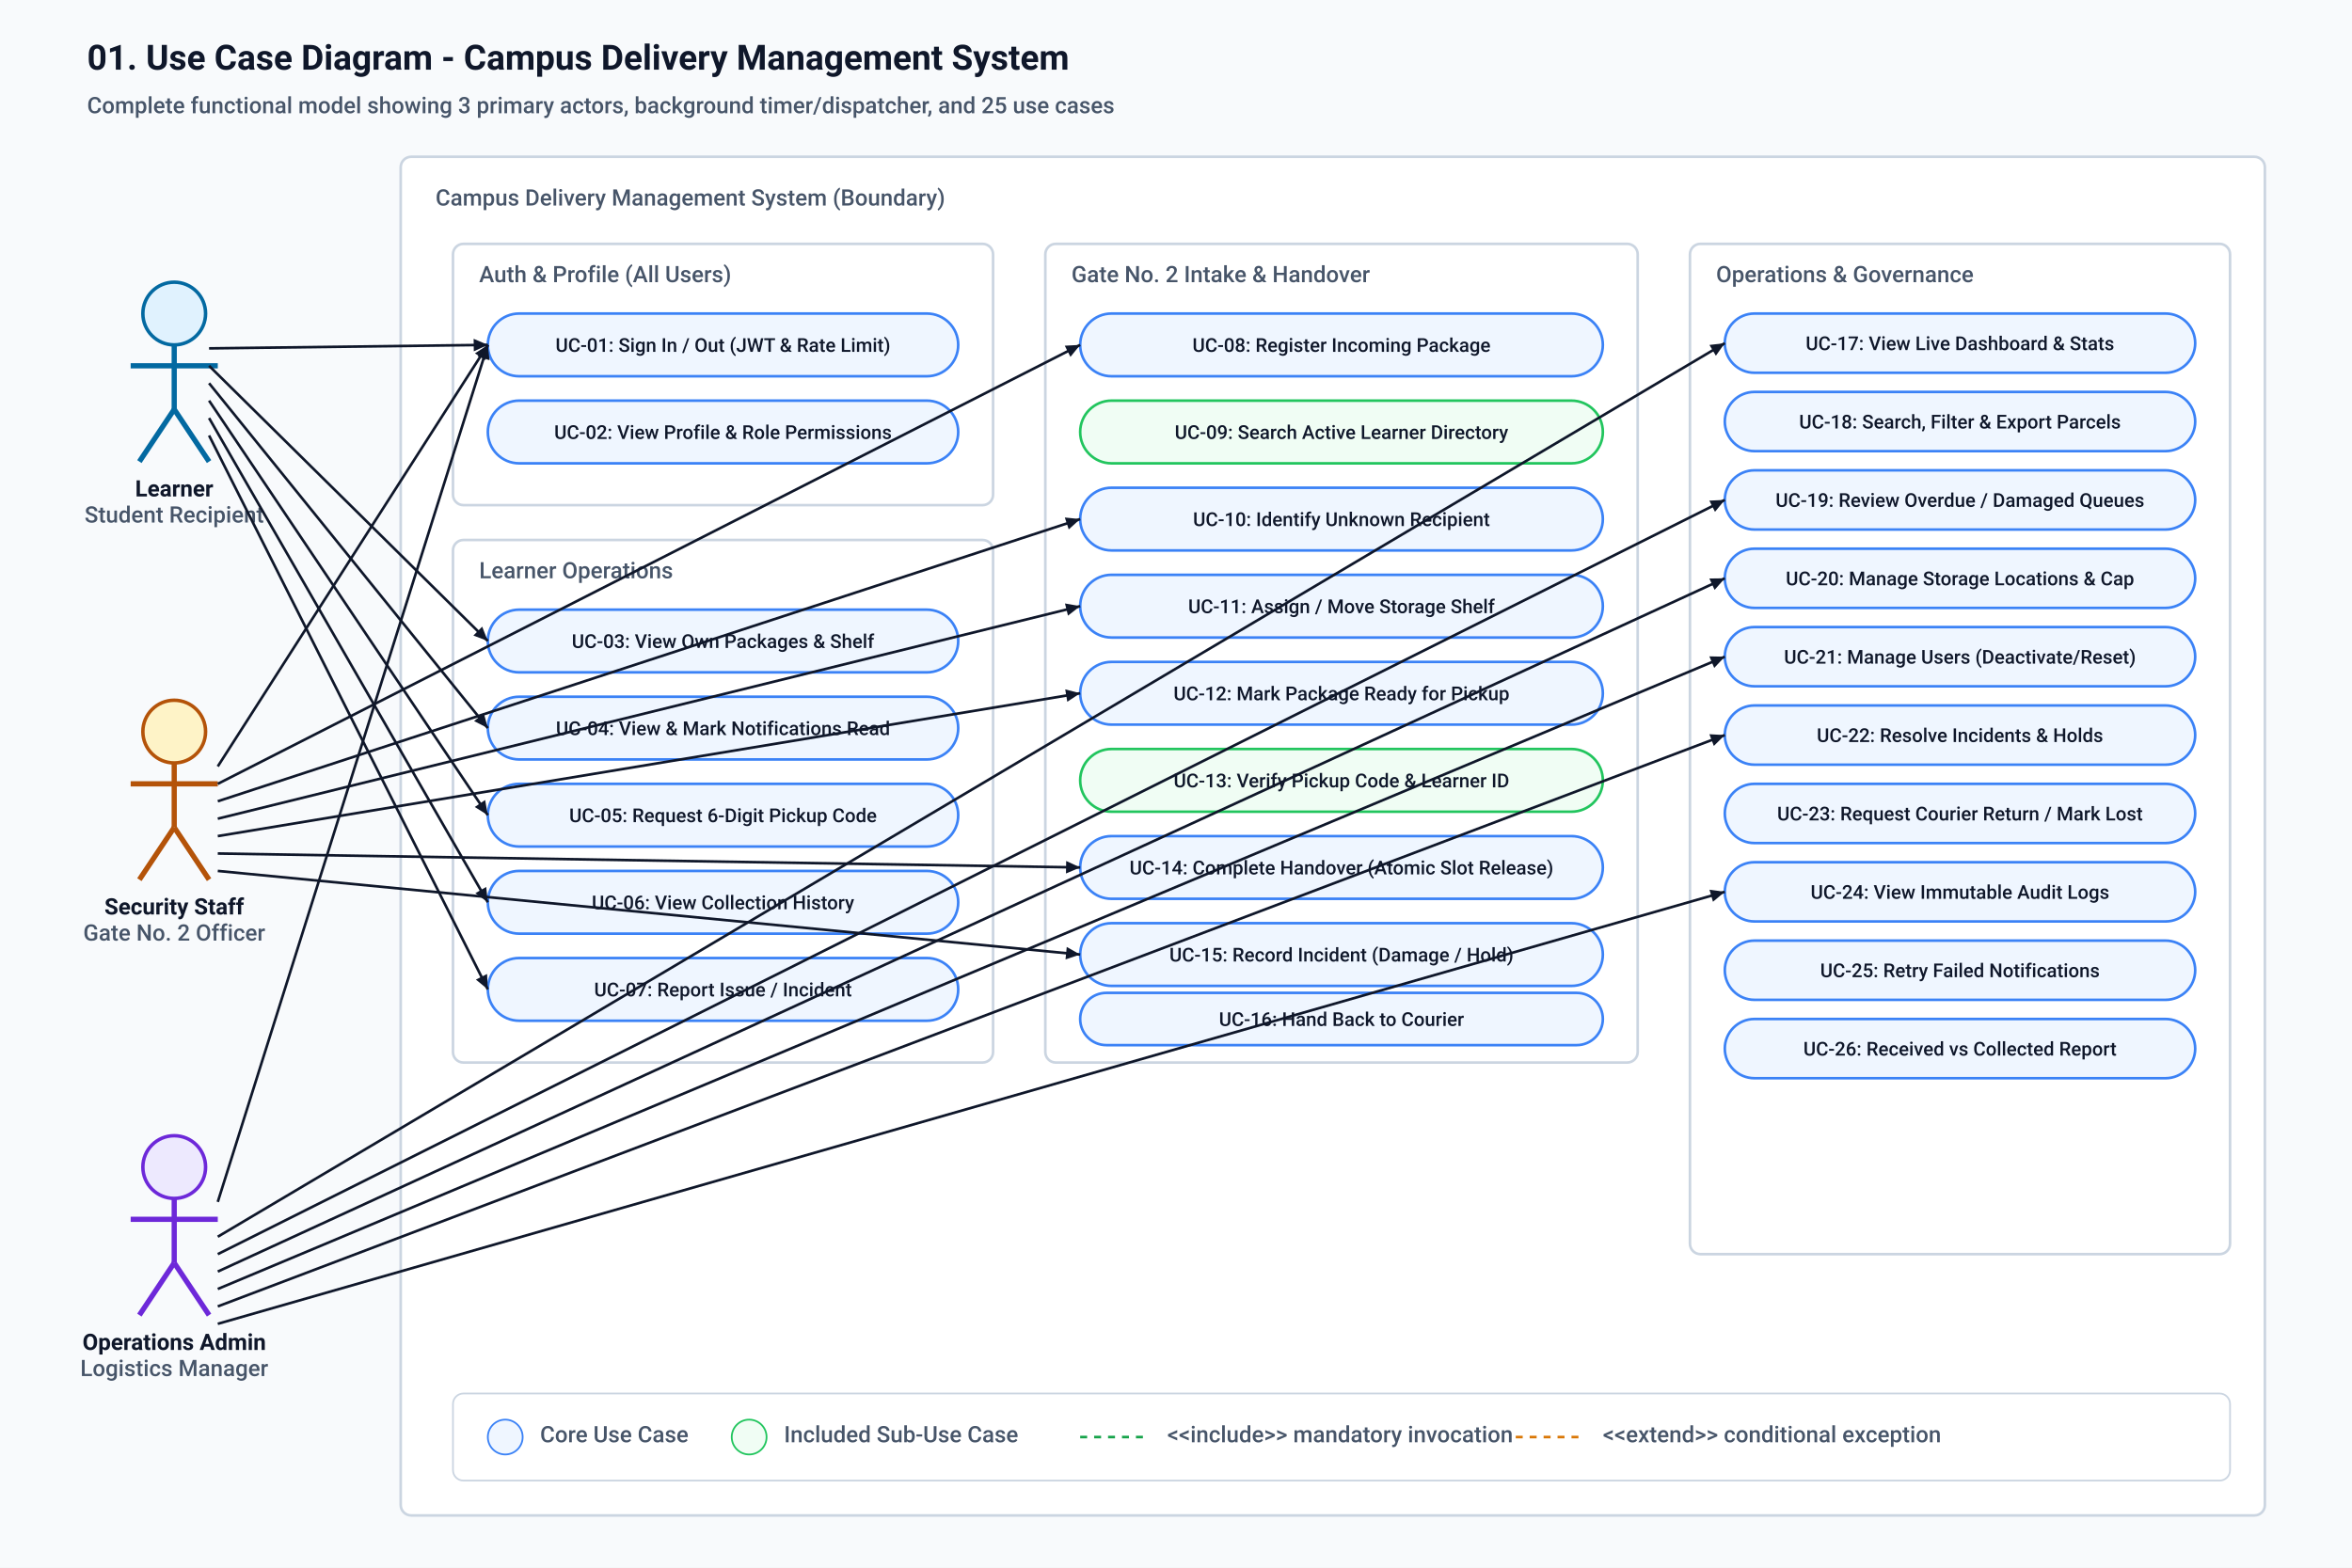
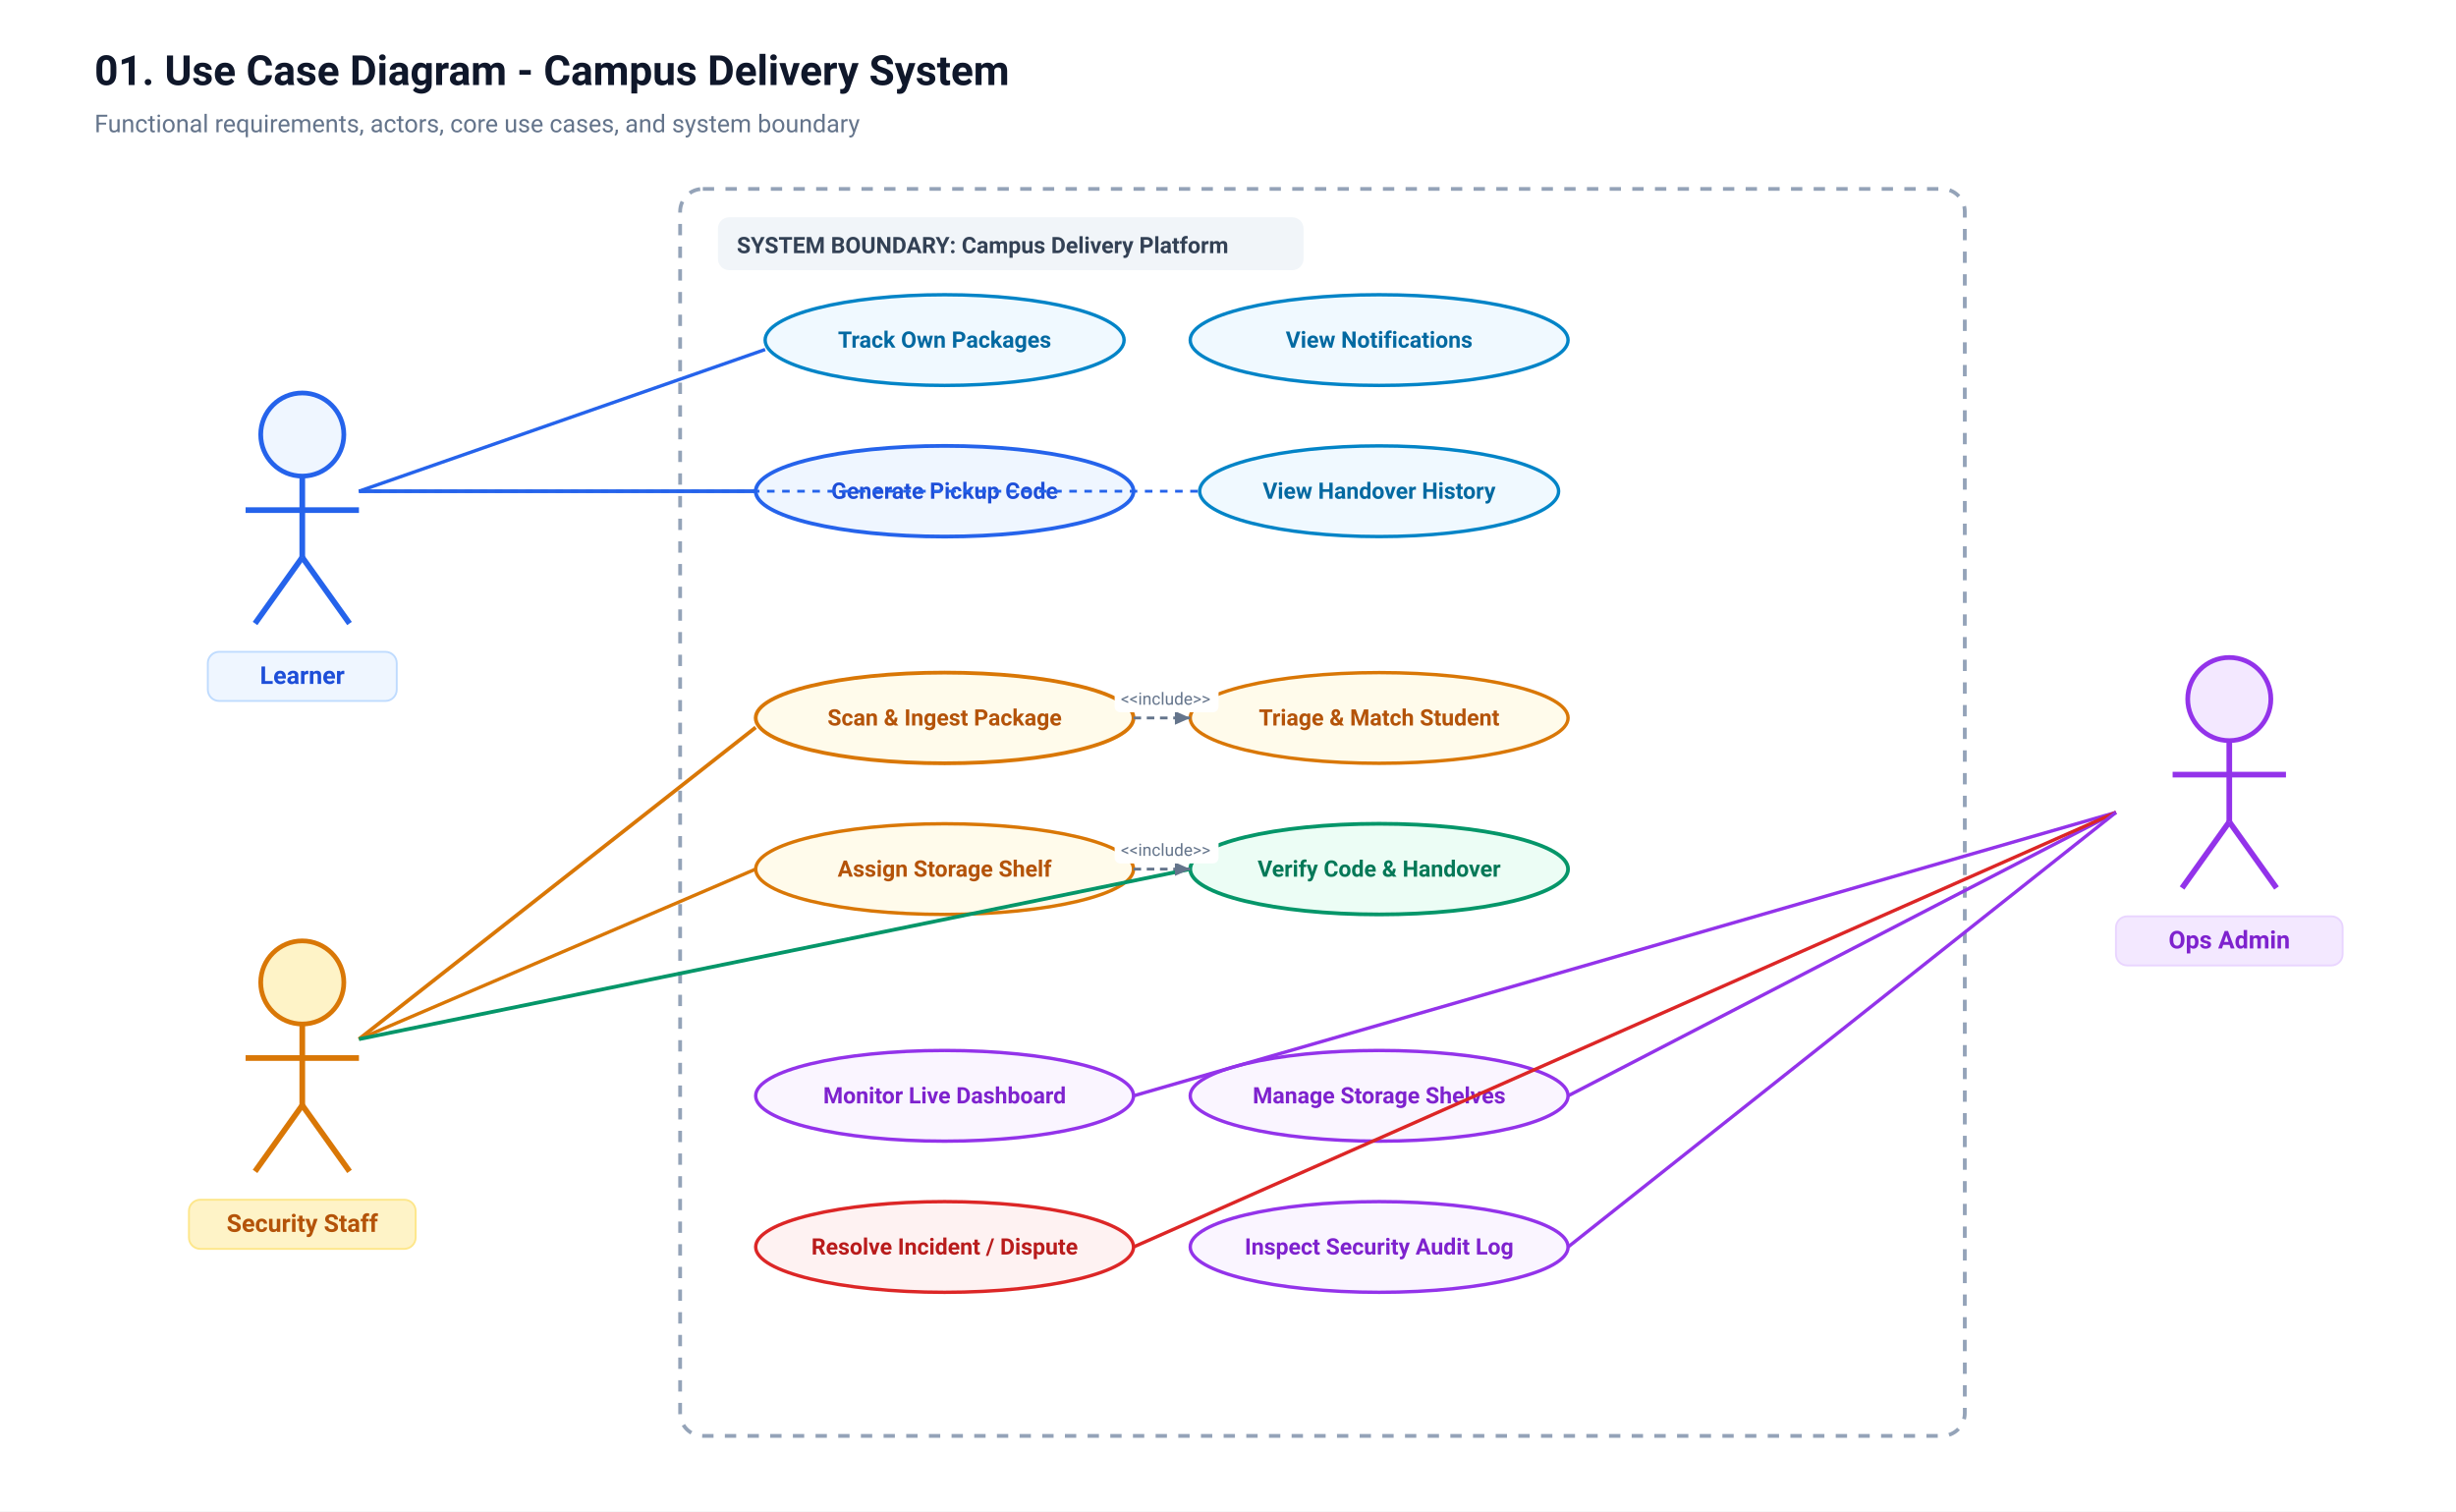
- <svg xmlns="http://www.w3.org/2000/svg" viewBox="0 0 1350 900" width="100%" height="100%">
+ <svg xmlns="http://www.w3.org/2000/svg" viewBox="0 0 1300 800" width="100%" height="100%">
  <defs>
    <style>
-     .bg { fill: #f8fafc; }
-     .box { fill: #ffffff; stroke: #cbd5e1; stroke-width: 1.5; rx: 6; }
-     .title { font-family: -apple-system, BlinkMacSystemFont, "Segoe UI", Roboto, sans-serif; font-weight: 700; fill: #0f172a; font-size: 20px; }
-     .subtitle { font-family: -apple-system, BlinkMacSystemFont, "Segoe UI", Roboto, sans-serif; font-weight: 500; fill: #475569; font-size: 13px; }
-     .c-name { font-family: -apple-system, BlinkMacSystemFont, "Segoe UI", Roboto, sans-serif; font-weight: 700; font-size: 13px; fill: #0f172a; text-anchor: middle; }
-     .c-stereo { font-family: -apple-system, BlinkMacSystemFont, "Segoe UI", Roboto, sans-serif; font-size: 10px; fill: #64748b; text-anchor: middle; font-style: italic; }
-     .attr { font-family: "SFMono-Regular", Consolas, "Liberation Mono", Menlo, Courier, monospace; font-size: 11px; fill: #1e293b; }
-     .method { font-family: "SFMono-Regular", Consolas, "Liberation Mono", Menlo, Courier, monospace; font-size: 11px; fill: #0369a1; font-weight: 500; }
-     .sep { stroke: #e2e8f0; stroke-width: 1; }
-     .actor-box { fill: #eff6ff; stroke: #3b82f6; stroke-width: 1.5; rx: 4; }
-     .part-box { fill: #f1f5f9; stroke: #64748b; stroke-width: 1.5; rx: 4; }
-     .life-line { stroke: #94a3b8; stroke-width: 1.5; stroke-dasharray: 4,4; }
-     .msg-line { stroke: #0f172a; stroke-width: 1.5; fill: none; marker-end: url(#arrow); }
-     .ret-line { stroke: #64748b; stroke-width: 1.5; stroke-dasharray: 4,4; fill: none; marker-end: url(#arrow-gray); }
-     .msg-text { font-family: -apple-system, BlinkMacSystemFont, "Segoe UI", Roboto, sans-serif; font-size: 11px; fill: #0f172a; font-weight: 500; }
-     .ret-text { font-family: -apple-system, BlinkMacSystemFont, "Segoe UI", Roboto, sans-serif; font-size: 10.5px; fill: #475569; font-style: italic; }
-     .note-box { fill: #fef3c7; stroke: #f59e0b; stroke-width: 1; rx: 4; }
-     .note-text { font-family: -apple-system, BlinkMacSystemFont, "Segoe UI", Roboto, sans-serif; font-size: 10.5px; fill: #92400e; font-weight: 500; }
-     .card { font-family: sans-serif; font-size: 11px; fill: #475569; font-weight: 600; }
+     text { font-family: -apple-system, BlinkMacSystemFont, "Segoe UI", Roboto, Helvetica, Arial, sans-serif; }
+     .mono { font-family: SFMono-Regular, Menlo, Monaco, Consolas, monospace; }
+     .title { font-size: 22px; font-weight: 700; fill: #0f172a; }
+     .subtitle { font-size: 13px; font-weight: 400; fill: #64748b; }
+     .card { fill: #ffffff; stroke: #e2e8f0; stroke-width: 1.5; rx: 8; }
+     .card-header { fill: #f8fafc; stroke: #e2e8f0; stroke-width: 1.5; }
+     .header-text { font-size: 14px; font-weight: 600; fill: #0f172a; text-anchor: middle; }
+     .line { stroke: #334155; stroke-width: 2; fill: none; }
+     .line-blue { stroke: #2563eb; stroke-width: 2; fill: none; }
+     .line-green { stroke: #16a34a; stroke-width: 2; fill: none; }
+     .line-red { stroke: #dc2626; stroke-width: 2; fill: none; }
+     .line-dash { stroke: #64748b; stroke-width: 1.8; stroke-dasharray: 5,4; fill: none; }
+     .badge { rx: 12; stroke-width: 1.2; }
+     .badge-text { font-size: 11px; font-weight: 600; text-anchor: middle; }
</style>
    <marker id="arrow" viewBox="0 0 10 10" refX="9" refY="5" markerWidth="6" markerHeight="6" orient="auto-start-reverse">
-       <path d="M 0 1 L 9 5 L 0 9 z" fill="#0f172a" />
+       <path d="M 0 1 L 9 5 L 0 9 z" fill="#334155" />
    </marker>
    <marker id="arrow-blue" viewBox="0 0 10 10" refX="9" refY="5" markerWidth="6" markerHeight="6" orient="auto-start-reverse">
      <path d="M 0 1 L 9 5 L 0 9 z" fill="#2563eb" />
    </marker>
    <marker id="arrow-green" viewBox="0 0 10 10" refX="9" refY="5" markerWidth="6" markerHeight="6" orient="auto-start-reverse">
      <path d="M 0 1 L 9 5 L 0 9 z" fill="#16a34a" />
    </marker>
    <marker id="arrow-red" viewBox="0 0 10 10" refX="9" refY="5" markerWidth="6" markerHeight="6" orient="auto-start-reverse">
      <path d="M 0 1 L 9 5 L 0 9 z" fill="#dc2626" />
    </marker>
    <marker id="arrow-gray" viewBox="0 0 10 10" refX="9" refY="5" markerWidth="6" markerHeight="6" orient="auto-start-reverse">
      <path d="M 0 1 L 9 5 L 0 9 z" fill="#64748b" />
    </marker>
  </defs>
-   <rect width="1350" height="900" class="bg" />
-   <text x="50" y="40" class="title" font-size="22">01. Use Case Diagram - Campus Delivery Management System</text>
-   <text x="50" y="65" class="subtitle">Complete functional model showing 3 primary actors, background timer/dispatcher, and 25 use cases</text>
-   <circle cx="100" cy="180" r="18" fill="#e0f2fe" stroke="#0369a1" stroke-width="2" />
-   <line x1="100" y1="198" x2="100" y2="235" stroke="#0369a1" stroke-width="3" />
-   <line x1="75" y1="210" x2="125" y2="210" stroke="#0369a1" stroke-width="3" />
-   <line x1="100" y1="235" x2="80" y2="265" stroke="#0369a1" stroke-width="3" />
-   <line x1="100" y1="235" x2="120" y2="265" stroke="#0369a1" stroke-width="3" />
-   <text x="100" y="285" class="c-name">Learner</text>
-   <text x="100" y="300" class="subtitle" font-size="11" text-anchor="middle">Student Recipient</text>
-   <circle cx="100" cy="420" r="18" fill="#fef3c7" stroke="#b45309" stroke-width="2" />
-   <line x1="100" y1="438" x2="100" y2="475" stroke="#b45309" stroke-width="3" />
-   <line x1="75" y1="450" x2="125" y2="450" stroke="#b45309" stroke-width="3" />
-   <line x1="100" y1="475" x2="80" y2="505" stroke="#b45309" stroke-width="3" />
-   <line x1="100" y1="475" x2="120" y2="505" stroke="#b45309" stroke-width="3" />
-   <text x="100" y="525" class="c-name">Security Staff</text>
-   <text x="100" y="540" class="subtitle" font-size="11" text-anchor="middle">Gate No. 2 Officer</text>
-   <circle cx="100" cy="670" r="18" fill="#ede9fe" stroke="#6d28d9" stroke-width="2" />
-   <line x1="100" y1="688" x2="100" y2="725" stroke="#6d28d9" stroke-width="3" />
-   <line x1="75" y1="700" x2="125" y2="700" stroke="#6d28d9" stroke-width="3" />
-   <line x1="100" y1="725" x2="80" y2="755" stroke="#6d28d9" stroke-width="3" />
-   <line x1="100" y1="725" x2="120" y2="755" stroke="#6d28d9" stroke-width="3" />
-   <text x="100" y="775" class="c-name">Operations Admin</text>
-   <text x="100" y="790" class="subtitle" font-size="11" text-anchor="middle">Logistics Manager</text>
-   <rect x="230" y="90" width="1070" height="780" class="box" />
-   <text x="250" y="118" class="subtitle" font-size="16" fill="#1e293b">Campus Delivery Management System (Boundary)</text>
-   <rect x="260" y="140" width="310" height="150" class="box" fill="#f1f5f9" />
-   <text x="275" y="162" class="subtitle">Auth &amp; Profile (All Users)</text>
-   <rect x="280" y="180" width="270" height="36" rx="18" fill="#eff6ff" stroke="#3b82f6" stroke-width="1.5" />
-   <text x="415" y="202" class="msg-text" text-anchor="middle">UC-01: Sign In / Out (JWT &amp; Rate Limit)</text>
-   <rect x="280" y="230" width="270" height="36" rx="18" fill="#eff6ff" stroke="#3b82f6" stroke-width="1.5" />
-   <text x="415" y="252" class="msg-text" text-anchor="middle">UC-02: View Profile &amp; Role Permissions</text>
-   <rect x="260" y="310" width="310" height="300" class="box" fill="#f1f5f9" />
-   <text x="275" y="332" class="subtitle">Learner Operations</text>
-   <rect x="280" y="350" width="270" height="36" rx="18" fill="#eff6ff" stroke="#3b82f6" stroke-width="1.5" />
-   <text x="415" y="372" class="msg-text" text-anchor="middle">UC-03: View Own Packages &amp; Shelf</text>
-   <rect x="280" y="400" width="270" height="36" rx="18" fill="#eff6ff" stroke="#3b82f6" stroke-width="1.5" />
-   <text x="415" y="422" class="msg-text" text-anchor="middle">UC-04: View &amp; Mark Notifications Read</text>
-   <rect x="280" y="450" width="270" height="36" rx="18" fill="#eff6ff" stroke="#3b82f6" stroke-width="1.5" />
-   <text x="415" y="472" class="msg-text" text-anchor="middle">UC-05: Request 6-Digit Pickup Code</text>
-   <rect x="280" y="500" width="270" height="36" rx="18" fill="#eff6ff" stroke="#3b82f6" stroke-width="1.5" />
-   <text x="415" y="522" class="msg-text" text-anchor="middle">UC-06: View Collection History</text>
-   <rect x="280" y="550" width="270" height="36" rx="18" fill="#eff6ff" stroke="#3b82f6" stroke-width="1.5" />
-   <text x="415" y="572" class="msg-text" text-anchor="middle">UC-07: Report Issue / Incident</text>
-   <rect x="600" y="140" width="340" height="470" class="box" fill="#f1f5f9" />
-   <text x="615" y="162" class="subtitle">Gate No. 2 Intake &amp; Handover</text>
-   <rect x="620" y="180" width="300" height="36" rx="18" fill="#eff6ff" stroke="#3b82f6" stroke-width="1.5" />
-   <text x="770" y="202" class="msg-text" text-anchor="middle">UC-08: Register Incoming Package</text>
-   <rect x="620" y="230" width="300" height="36" rx="18" fill="#f0fdf4" stroke="#22c55e" stroke-width="1.5" />
-   <text x="770" y="252" class="msg-text" text-anchor="middle">UC-09: Search Active Learner Directory</text>
-   <rect x="620" y="280" width="300" height="36" rx="18" fill="#eff6ff" stroke="#3b82f6" stroke-width="1.5" />
-   <text x="770" y="302" class="msg-text" text-anchor="middle">UC-10: Identify Unknown Recipient</text>
-   <rect x="620" y="330" width="300" height="36" rx="18" fill="#eff6ff" stroke="#3b82f6" stroke-width="1.5" />
-   <text x="770" y="352" class="msg-text" text-anchor="middle">UC-11: Assign / Move Storage Shelf</text>
-   <rect x="620" y="380" width="300" height="36" rx="18" fill="#eff6ff" stroke="#3b82f6" stroke-width="1.5" />
-   <text x="770" y="402" class="msg-text" text-anchor="middle">UC-12: Mark Package Ready for Pickup</text>
-   <rect x="620" y="430" width="300" height="36" rx="18" fill="#f0fdf4" stroke="#22c55e" stroke-width="1.5" />
-   <text x="770" y="452" class="msg-text" text-anchor="middle">UC-13: Verify Pickup Code &amp; Learner ID</text>
-   <rect x="620" y="480" width="300" height="36" rx="18" fill="#eff6ff" stroke="#3b82f6" stroke-width="1.5" />
-   <text x="770" y="502" class="msg-text" text-anchor="middle">UC-14: Complete Handover (Atomic Slot Release)</text>
-   <rect x="620" y="530" width="300" height="36" rx="18" fill="#eff6ff" stroke="#3b82f6" stroke-width="1.5" />
-   <text x="770" y="552" class="msg-text" text-anchor="middle">UC-15: Record Incident (Damage / Hold)</text>
-   <rect x="620" y="570" width="300" height="30" rx="15" fill="#eff6ff" stroke="#3b82f6" stroke-width="1.5" />
-   <text x="770" y="589" class="msg-text" text-anchor="middle">UC-16: Hand Back to Courier</text>
-   <rect x="970" y="140" width="310" height="580" class="box" fill="#f1f5f9" />
-   <text x="985" y="162" class="subtitle">Operations &amp; Governance</text>
-   <rect x="990" y="180" width="270" height="34" rx="17" fill="#eff6ff" stroke="#3b82f6" stroke-width="1.5" />
-   <text x="1125" y="201" class="msg-text" text-anchor="middle">UC-17: View Live Dashboard &amp; Stats</text>
-   <rect x="990" y="225" width="270" height="34" rx="17" fill="#eff6ff" stroke="#3b82f6" stroke-width="1.5" />
-   <text x="1125" y="246" class="msg-text" text-anchor="middle">UC-18: Search, Filter &amp; Export Parcels</text>
-   <rect x="990" y="270" width="270" height="34" rx="17" fill="#eff6ff" stroke="#3b82f6" stroke-width="1.5" />
-   <text x="1125" y="291" class="msg-text" text-anchor="middle">UC-19: Review Overdue / Damaged Queues</text>
-   <rect x="990" y="315" width="270" height="34" rx="17" fill="#eff6ff" stroke="#3b82f6" stroke-width="1.5" />
-   <text x="1125" y="336" class="msg-text" text-anchor="middle">UC-20: Manage Storage Locations &amp; Cap</text>
-   <rect x="990" y="360" width="270" height="34" rx="17" fill="#eff6ff" stroke="#3b82f6" stroke-width="1.5" />
-   <text x="1125" y="381" class="msg-text" text-anchor="middle">UC-21: Manage Users (Deactivate/Reset)</text>
-   <rect x="990" y="405" width="270" height="34" rx="17" fill="#eff6ff" stroke="#3b82f6" stroke-width="1.5" />
-   <text x="1125" y="426" class="msg-text" text-anchor="middle">UC-22: Resolve Incidents &amp; Holds</text>
-   <rect x="990" y="450" width="270" height="34" rx="17" fill="#eff6ff" stroke="#3b82f6" stroke-width="1.5" />
-   <text x="1125" y="471" class="msg-text" text-anchor="middle">UC-23: Request Courier Return / Mark Lost</text>
-   <rect x="990" y="495" width="270" height="34" rx="17" fill="#eff6ff" stroke="#3b82f6" stroke-width="1.5" />
-   <text x="1125" y="516" class="msg-text" text-anchor="middle">UC-24: View Immutable Audit Logs</text>
-   <rect x="990" y="540" width="270" height="34" rx="17" fill="#eff6ff" stroke="#3b82f6" stroke-width="1.5" />
-   <text x="1125" y="561" class="msg-text" text-anchor="middle">UC-25: Retry Failed Notifications</text>
-   <rect x="990" y="585" width="270" height="34" rx="17" fill="#eff6ff" stroke="#3b82f6" stroke-width="1.5" />
-   <text x="1125" y="606" class="msg-text" text-anchor="middle">UC-26: Received vs Collected Report</text>
-   <line x1="120" y1="200" x2="280" y2="198" class="msg-line" />
-   <line x1="120" y1="210" x2="280" y2="368" class="msg-line" />
-   <line x1="120" y1="220" x2="280" y2="418" class="msg-line" />
-   <line x1="120" y1="230" x2="280" y2="468" class="msg-line" />
-   <line x1="120" y1="240" x2="280" y2="518" class="msg-line" />
-   <line x1="120" y1="250" x2="280" y2="568" class="msg-line" />
-   <line x1="125" y1="440" x2="280" y2="198" class="msg-line" stroke="#b45309" />
-   <line x1="125" y1="450" x2="620" y2="198" class="msg-line" stroke="#b45309" />
-   <line x1="125" y1="460" x2="620" y2="298" class="msg-line" stroke="#b45309" />
-   <line x1="125" y1="470" x2="620" y2="348" class="msg-line" stroke="#b45309" />
-   <line x1="125" y1="480" x2="620" y2="398" class="msg-line" stroke="#b45309" />
-   <line x1="125" y1="490" x2="620" y2="498" class="msg-line" stroke="#b45309" />
-   <line x1="125" y1="500" x2="620" y2="548" class="msg-line" stroke="#b45309" />
-   <line x1="125" y1="690" x2="280" y2="198" class="msg-line" stroke="#6d28d9" />
-   <line x1="125" y1="710" x2="990" y2="197" class="msg-line" stroke="#6d28d9" />
-   <line x1="125" y1="720" x2="990" y2="287" class="msg-line" stroke="#6d28d9" />
-   <line x1="125" y1="730" x2="990" y2="332" class="msg-line" stroke="#6d28d9" />
-   <line x1="125" y1="740" x2="990" y2="377" class="msg-line" stroke="#6d28d9" />
-   <line x1="125" y1="750" x2="990" y2="422" class="msg-line" stroke="#6d28d9" />
-   <line x1="125" y1="760" x2="990" y2="512" class="msg-line" stroke="#6d28d9" />
-   <rect x="260" y="800" width="1020" height="50" fill="#ffffff" stroke="#cbd5e1" rx="6" />
-   <rect x="280" y="815" width="20" height="20" rx="10" fill="#eff6ff" stroke="#3b82f6" />
-   <text x="310" y="828" font-size="12" fill="#334155" class="subtitle">Core Use Case</text>
-   <rect x="420" y="815" width="20" height="20" rx="10" fill="#f0fdf4" stroke="#22c55e" />
-   <text x="450" y="828" font-size="12" fill="#334155" class="subtitle">Included Sub-Use Case</text>
-   <line x1="620" y1="825" x2="660" y2="825" stroke="#16a34a" stroke-width="1.5" stroke-dasharray="4,4" />
-   <text x="670" y="828" font-size="12" fill="#334155" class="subtitle">&lt;&lt;include&gt;&gt; mandatory invocation</text>
-   <line x1="870" y1="825" x2="910" y2="825" stroke="#d97706" stroke-width="1.5" stroke-dasharray="4,4" />
-   <text x="920" y="828" font-size="12" fill="#334155" class="subtitle">&lt;&lt;extend&gt;&gt; conditional exception</text>
+   <rect width="1300" height="800" fill="#ffffff" />
+   <text x="50" y="45" class="title">01. Use Case Diagram - Campus Delivery System</text>
+   <text x="50" y="70" class="subtitle">Functional requirements, actors, core use cases, and system boundary</text>
+   <rect x="360" y="100" width="680" height="660" rx="12" fill="#ffffff" stroke="#94a3b8" stroke-width="2" stroke-dasharray="6,6" />
+   <rect x="380" y="115" width="310" height="28" rx="6" fill="#f1f5f9" />
+   <text x="390" y="134" font-size="12" font-weight="700" fill="#334155">SYSTEM BOUNDARY: Campus Delivery Platform</text>
+   <g transform="translate(100, 190)">
+     <circle cx="60" cy="40" r="22" fill="#eff6ff" stroke="#2563eb" stroke-width="2.5" />
+     <line x1="60" y1="62" x2="60" y2="105" stroke="#2563eb" stroke-width="3" />
+     <line x1="30" y1="80" x2="90" y2="80" stroke="#2563eb" stroke-width="3" />
+     <line x1="60" y1="105" x2="35" y2="140" stroke="#2563eb" stroke-width="3" />
+     <line x1="60" y1="105" x2="85" y2="140" stroke="#2563eb" stroke-width="3" />
+     <rect x="10" y="155" width="100" height="26" rx="6" fill="#eff6ff" stroke="#bfdbfe" stroke-width="1" />
+     <text x="60" y="172" font-size="13" font-weight="700" fill="#1d4ed8" text-anchor="middle">Learner</text>
+   </g>
+   <g transform="translate(100, 480)">
+     <circle cx="60" cy="40" r="22" fill="#fef3c7" stroke="#d97706" stroke-width="2.5" />
+     <line x1="60" y1="62" x2="60" y2="105" stroke="#d97706" stroke-width="3" />
+     <line x1="30" y1="80" x2="90" y2="80" stroke="#d97706" stroke-width="3" />
+     <line x1="60" y1="105" x2="35" y2="140" stroke="#d97706" stroke-width="3" />
+     <line x1="60" y1="105" x2="85" y2="140" stroke="#d97706" stroke-width="3" />
+     <rect x="0" y="155" width="120" height="26" rx="6" fill="#fef3c7" stroke="#fde68a" stroke-width="1" />
+     <text x="60" y="172" font-size="13" font-weight="700" fill="#b45309" text-anchor="middle">Security Staff</text>
+   </g>
+   <g transform="translate(1120, 330)">
+     <circle cx="60" cy="40" r="22" fill="#f3e8ff" stroke="#9333ea" stroke-width="2.5" />
+     <line x1="60" y1="62" x2="60" y2="105" stroke="#9333ea" stroke-width="3" />
+     <line x1="30" y1="80" x2="90" y2="80" stroke="#9333ea" stroke-width="3" />
+     <line x1="60" y1="105" x2="35" y2="140" stroke="#9333ea" stroke-width="3" />
+     <line x1="60" y1="105" x2="85" y2="140" stroke="#9333ea" stroke-width="3" />
+     <rect x="0" y="155" width="120" height="26" rx="6" fill="#f3e8ff" stroke="#e9d5ff" stroke-width="1" />
+     <text x="60" y="172" font-size="13" font-weight="700" fill="#7e22ce" text-anchor="middle">Ops Admin</text>
+   </g>
+   <g id="uc-learner">
+     <ellipse cx="500" cy="180" rx="95" ry="24" fill="#f0f9ff" stroke="#0284c7" stroke-width="1.8" />
+     <text x="500" y="184" font-size="12" font-weight="600" fill="#0369a1" text-anchor="middle">Track Own Packages</text>
+     <ellipse cx="730" cy="180" rx="100" ry="24" fill="#f0f9ff" stroke="#0284c7" stroke-width="1.8" />
+     <text x="730" y="184" font-size="12" font-weight="600" fill="#0369a1" text-anchor="middle">View Notifications</text>
+     <ellipse cx="500" cy="260" rx="100" ry="24" fill="#eff6ff" stroke="#2563eb" stroke-width="2" />
+     <text x="500" y="264" font-size="12" font-weight="700" fill="#1d4ed8" text-anchor="middle">Generate Pickup Code</text>
+     <ellipse cx="730" cy="260" rx="95" ry="24" fill="#f0f9ff" stroke="#0284c7" stroke-width="1.8" />
+     <text x="730" y="264" font-size="12" font-weight="600" fill="#0369a1" text-anchor="middle">View Handover History</text>
+   </g>
+   <g id="uc-staff">
+     <ellipse cx="500" cy="380" rx="100" ry="24" fill="#fffbeb" stroke="#d97706" stroke-width="2" />
+     <text x="500" y="384" font-size="12" font-weight="700" fill="#b45309" text-anchor="middle">Scan &amp; Ingest Package</text>
+     <ellipse cx="730" cy="380" rx="100" ry="24" fill="#fffbeb" stroke="#d97706" stroke-width="1.8" />
+     <text x="730" y="384" font-size="12" font-weight="600" fill="#b45309" text-anchor="middle">Triage &amp; Match Student</text>
+     <ellipse cx="500" cy="460" rx="100" ry="24" fill="#fffbeb" stroke="#d97706" stroke-width="1.8" />
+     <text x="500" y="464" font-size="12" font-weight="600" fill="#b45309" text-anchor="middle">Assign Storage Shelf</text>
+     <ellipse cx="730" cy="460" rx="100" ry="24" fill="#ecfdf5" stroke="#059669" stroke-width="2" />
+     <text x="730" y="464" font-size="12" font-weight="700" fill="#047857" text-anchor="middle">Verify Code &amp; Handover</text>
+   </g>
+   <g id="uc-admin">
+     <ellipse cx="500" cy="580" rx="100" ry="24" fill="#faf5ff" stroke="#9333ea" stroke-width="1.8" />
+     <text x="500" y="584" font-size="12" font-weight="600" fill="#7e22ce" text-anchor="middle">Monitor Live Dashboard</text>
+     <ellipse cx="730" cy="580" rx="100" ry="24" fill="#faf5ff" stroke="#9333ea" stroke-width="1.8" />
+     <text x="730" y="584" font-size="12" font-weight="600" fill="#7e22ce" text-anchor="middle">Manage Storage Shelves</text>
+     <ellipse cx="500" cy="660" rx="100" ry="24" fill="#fef2f2" stroke="#dc2626" stroke-width="1.8" />
+     <text x="500" y="664" font-size="12" font-weight="600" fill="#b91c1c" text-anchor="middle">Resolve Incident / Dispute</text>
+     <ellipse cx="730" cy="660" rx="100" ry="24" fill="#faf5ff" stroke="#9333ea" stroke-width="1.8" />
+     <text x="730" y="664" font-size="12" font-weight="600" fill="#7e22ce" text-anchor="middle">Inspect Security Audit Log</text>
+   </g>
+   <line x1="190" y1="260" x2="405" y2="185" stroke="#2563eb" stroke-width="1.8" />
+   <line x1="190" y1="260" x2="400" y2="260" stroke="#2563eb" stroke-width="2" />
+   <line x1="190" y1="260" x2="635" y2="260" stroke="#2563eb" stroke-width="1.5" stroke-dasharray="4,4" />
+   <line x1="190" y1="550" x2="400" y2="385" stroke="#d97706" stroke-width="2" />
+   <line x1="190" y1="550" x2="400" y2="460" stroke="#d97706" stroke-width="1.8" />
+   <line x1="190" y1="550" x2="630" y2="460" stroke="#059669" stroke-width="2" />
+   <line x1="1120" y1="430" x2="830" y2="580" stroke="#9333ea" stroke-width="1.8" />
+   <line x1="1120" y1="430" x2="600" y2="580" stroke="#9333ea" stroke-width="1.8" />
+   <line x1="1120" y1="430" x2="600" y2="660" stroke="#dc2626" stroke-width="1.8" />
+   <line x1="1120" y1="430" x2="830" y2="660" stroke="#9333ea" stroke-width="1.8" />
+   <path d="M 600 380 L 630 380" stroke="#64748b" stroke-width="1.5" stroke-dasharray="4,3" marker-end="url(#arrow-gray)" />
+   <rect x="590" y="362" width="55" height="15" rx="3" fill="#ffffff" />
+   <text x="617" y="373" font-size="9" fill="#64748b" text-anchor="middle">&lt;&lt;include&gt;&gt;</text>
+   <path d="M 600 460 L 630 460" stroke="#64748b" stroke-width="1.5" stroke-dasharray="4,3" marker-end="url(#arrow-gray)" />
+   <rect x="590" y="442" width="55" height="15" rx="3" fill="#ffffff" />
+   <text x="617" y="453" font-size="9" fill="#64748b" text-anchor="middle">&lt;&lt;include&gt;&gt;</text>
</svg>
